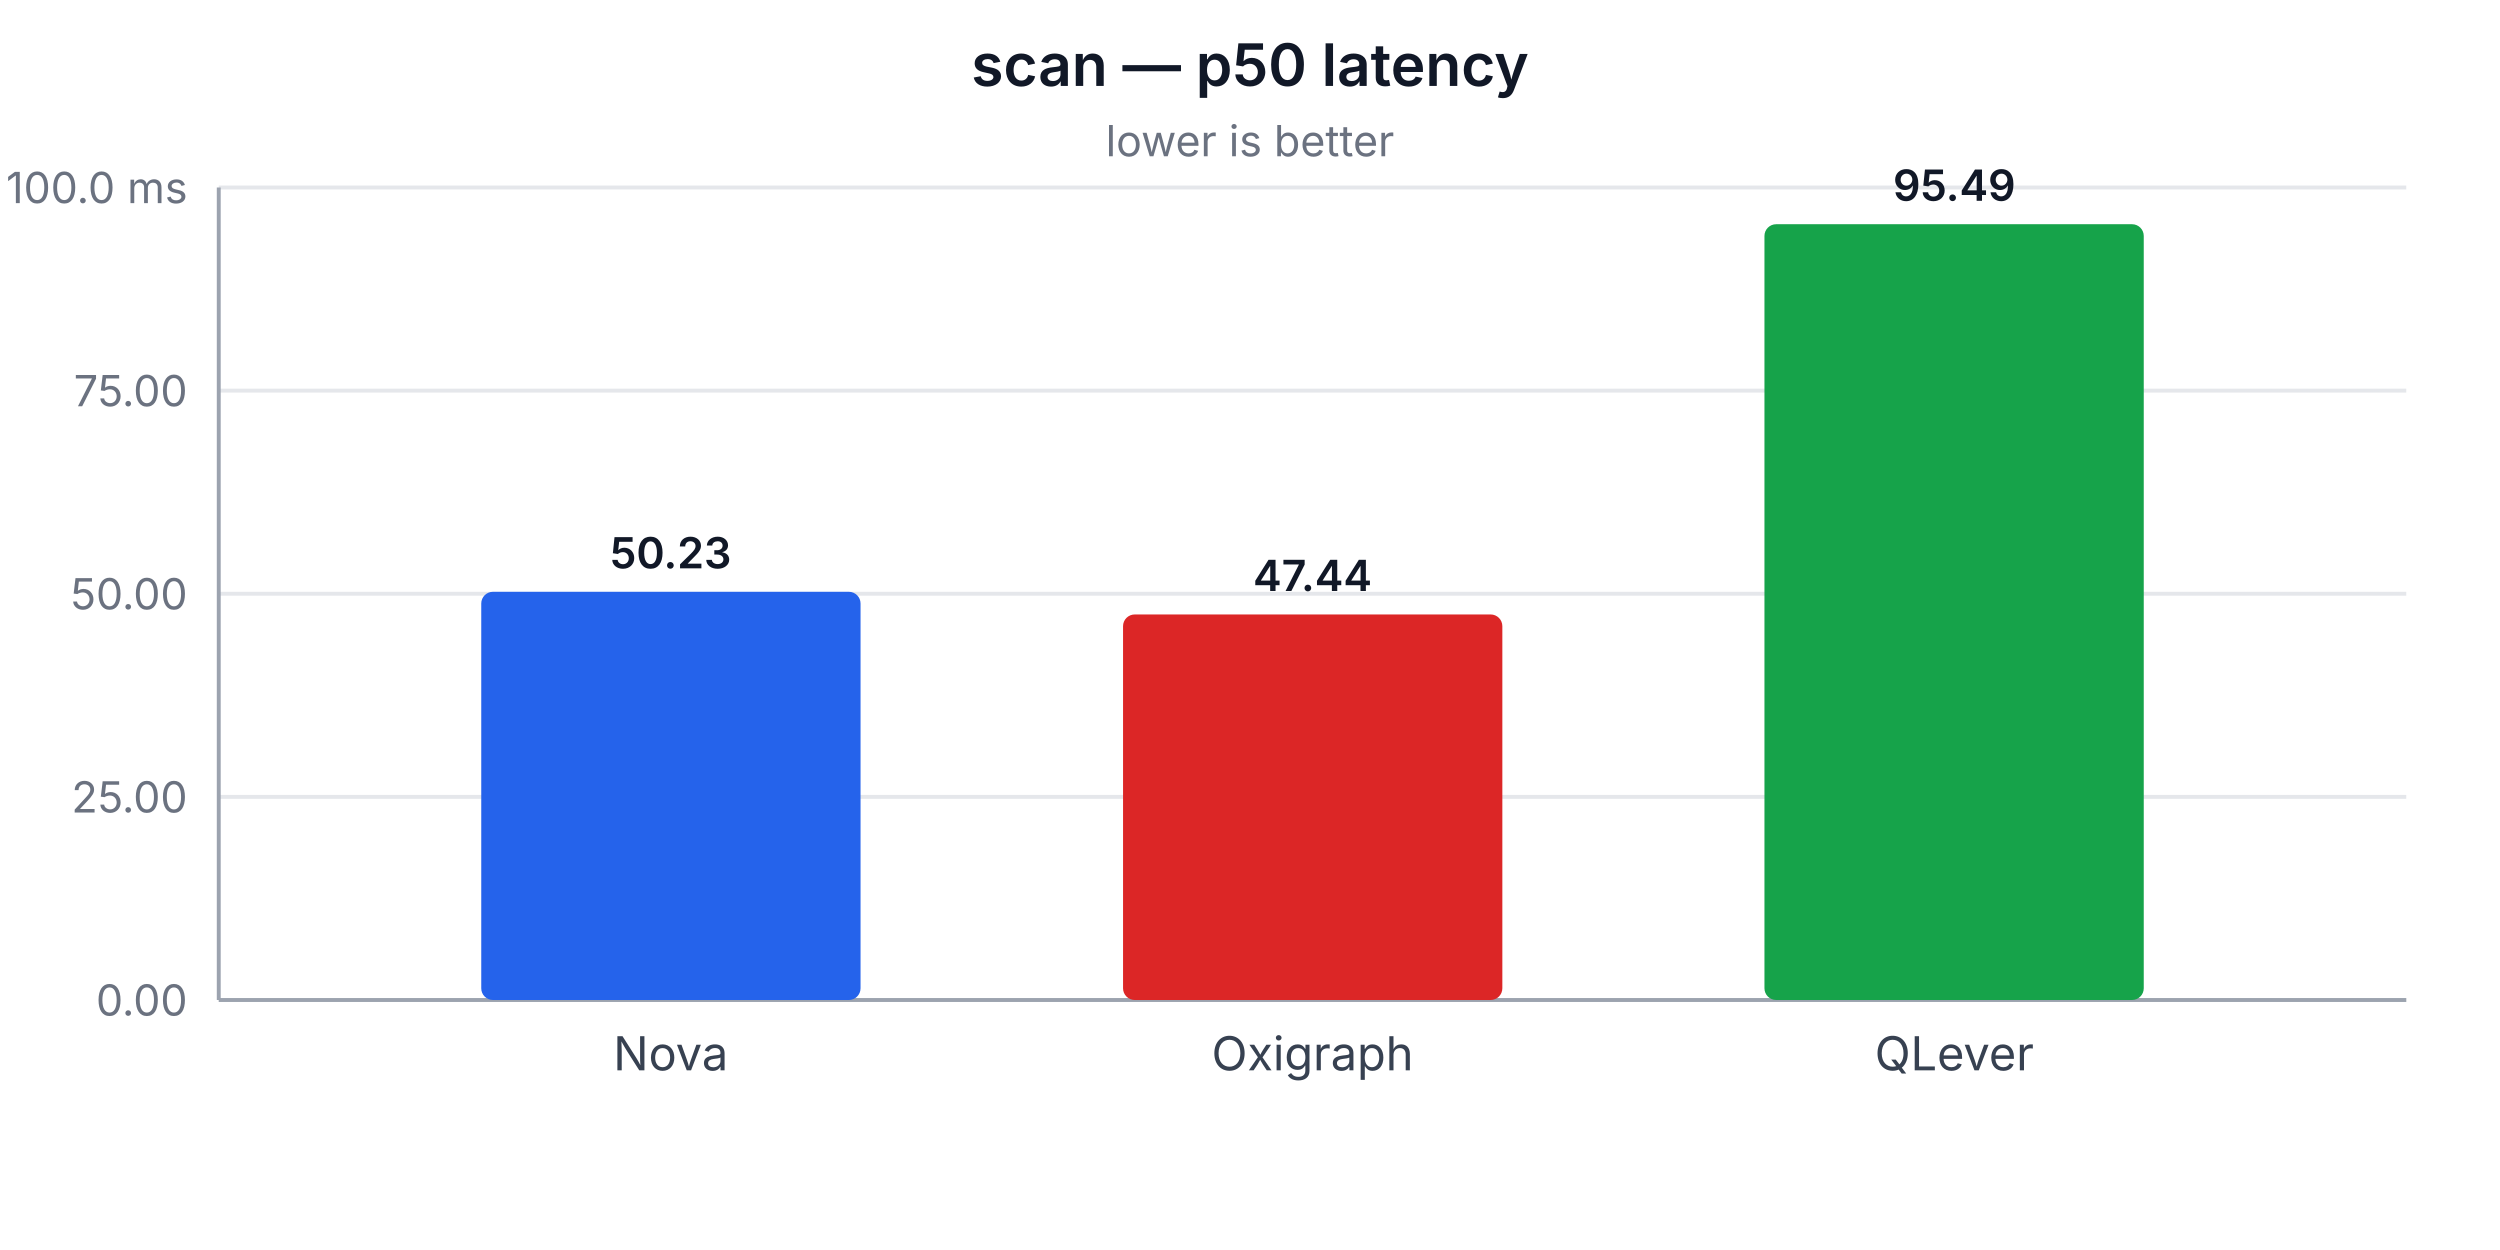
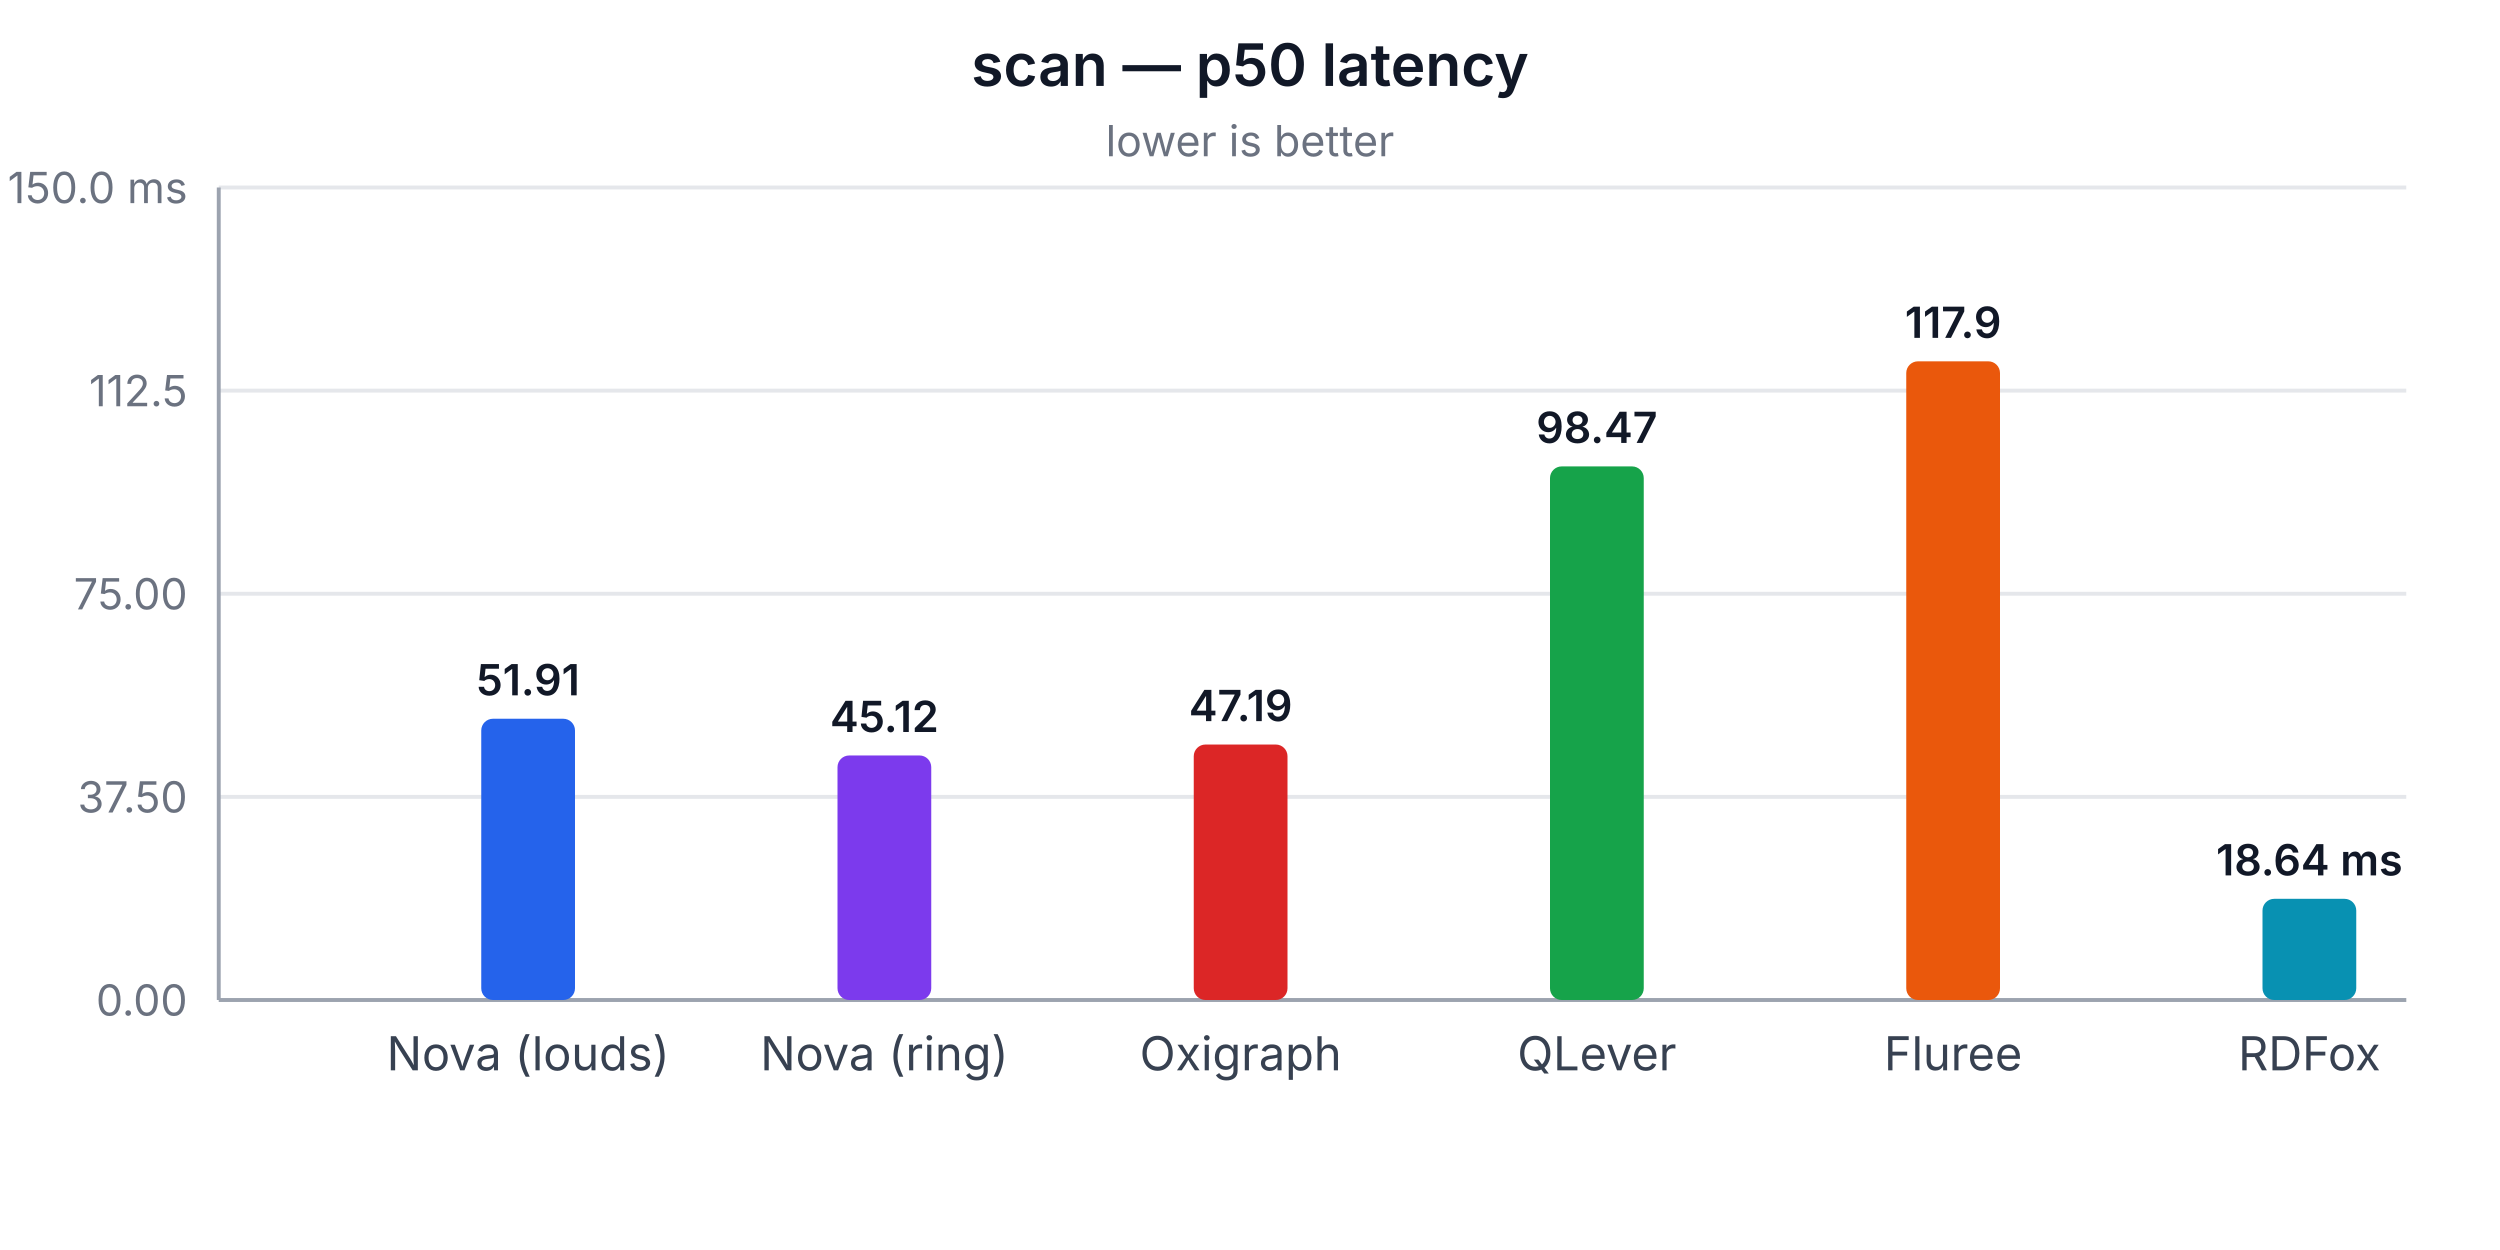
<svg xmlns="http://www.w3.org/2000/svg" width="640" height="320" viewBox="0 0 640 320" role="img" aria-label="scan — p50 latency">
  <style>
  .title { fill: #111827; }
  .muted { fill: #6b7280; }
  .label { fill: #374151; }
  .grid  { stroke: #e5e7eb; stroke-width: 1; }
  .axis  { stroke: #9ca3af; stroke-width: 1; }
  @media (prefers-color-scheme: dark) {
    .title { fill: #f3f4f6; }
    .muted { fill: #9ca3af; }
    .label { fill: #d1d5db; }
    .grid  { stroke: #374151; }
    .axis  { stroke: #6b7280; }
  }
</style>
  <text class="title" x="320.0" y="22" text-anchor="middle" font-family="system-ui, -apple-system, sans-serif" font-size="15" font-weight="600">scan — p50 latency</text>
  <text class="muted" x="320.0" y="40" text-anchor="middle" font-family="system-ui, -apple-system, sans-serif" font-size="11">lower is better</text>
  <line class="grid" x1="56" y1="256.0" x2="616" y2="256.0" />
  <text class="muted" x="48" y="260.0" text-anchor="end" font-family="system-ui, -apple-system, sans-serif" font-size="11">0.00</text>
  <line class="grid" x1="56" y1="204.0" x2="616" y2="204.0" />
-   <text class="muted" x="48" y="208.0" text-anchor="end" font-family="system-ui, -apple-system, sans-serif" font-size="11">25.00</text>
+   <text class="muted" x="48" y="208.0" text-anchor="end" font-family="system-ui, -apple-system, sans-serif" font-size="11">37.50</text>
  <line class="grid" x1="56" y1="152.0" x2="616" y2="152.0" />
-   <text class="muted" x="48" y="156.0" text-anchor="end" font-family="system-ui, -apple-system, sans-serif" font-size="11">50.00</text>
+   <text class="muted" x="48" y="156.0" text-anchor="end" font-family="system-ui, -apple-system, sans-serif" font-size="11">75.00</text>
  <line class="grid" x1="56" y1="100.0" x2="616" y2="100.0" />
-   <text class="muted" x="48" y="104.0" text-anchor="end" font-family="system-ui, -apple-system, sans-serif" font-size="11">75.00</text>
+   <text class="muted" x="48" y="104.0" text-anchor="end" font-family="system-ui, -apple-system, sans-serif" font-size="11">112.5</text>
  <line class="grid" x1="56" y1="48.0" x2="616" y2="48.0" />
-   <text class="muted" x="48" y="52.0" text-anchor="end" font-family="system-ui, -apple-system, sans-serif" font-size="11">100.0 ms</text>
+   <text class="muted" x="48" y="52.0" text-anchor="end" font-family="system-ui, -apple-system, sans-serif" font-size="11">150.0 ms</text>
  <line class="axis" x1="56" y1="48" x2="56" y2="256" />
  <line class="axis" x1="56" y1="256" x2="616" y2="256" />
-   <rect x="123.2" y="151.5" width="97.1" height="104.5" fill="#2563eb" rx="3" />
-   <text class="title" x="171.7" y="145.5" text-anchor="middle" font-family="system-ui, -apple-system, sans-serif" font-size="11" font-weight="600">50.23</text>
-   <text class="label" x="171.7" y="274" text-anchor="middle" font-family="system-ui, -apple-system, sans-serif" font-size="12">Nova</text>
-   <rect x="287.5" y="157.3" width="97.1" height="98.7" fill="#dc2626" rx="3" />
-   <text class="title" x="336.0" y="151.3" text-anchor="middle" font-family="system-ui, -apple-system, sans-serif" font-size="11" font-weight="600">47.44</text>
-   <text class="label" x="336.0" y="274" text-anchor="middle" font-family="system-ui, -apple-system, sans-serif" font-size="12">Oxigraph</text>
-   <rect x="451.7" y="57.4" width="97.1" height="198.6" fill="#16a34a" rx="3" />
-   <text class="title" x="500.3" y="51.4" text-anchor="middle" font-family="system-ui, -apple-system, sans-serif" font-size="11" font-weight="600">95.49</text>
-   <text class="label" x="500.3" y="274" text-anchor="middle" font-family="system-ui, -apple-system, sans-serif" font-size="12">QLever</text>
+   <rect x="123.2" y="184.0" width="24.0" height="72.0" fill="#2563eb" rx="3" />
+   <text class="title" x="135.2" y="178.0" text-anchor="middle" font-family="system-ui, -apple-system, sans-serif" font-size="11" font-weight="600">51.91</text>
+   <text class="label" x="135.2" y="274" text-anchor="middle" font-family="system-ui, -apple-system, sans-serif" font-size="12">Nova (louds)</text>
+   <rect x="214.4" y="193.4" width="24.0" height="62.6" fill="#7c3aed" rx="3" />
+   <text class="title" x="226.4" y="187.4" text-anchor="middle" font-family="system-ui, -apple-system, sans-serif" font-size="11" font-weight="600">45.12</text>
+   <text class="label" x="226.4" y="274" text-anchor="middle" font-family="system-ui, -apple-system, sans-serif" font-size="12">Nova (ring)</text>
+   <rect x="305.6" y="190.6" width="24.0" height="65.4" fill="#dc2626" rx="3" />
+   <text class="title" x="317.6" y="184.6" text-anchor="middle" font-family="system-ui, -apple-system, sans-serif" font-size="11" font-weight="600">47.19</text>
+   <text class="label" x="317.6" y="274" text-anchor="middle" font-family="system-ui, -apple-system, sans-serif" font-size="12">Oxigraph</text>
+   <rect x="396.8" y="119.4" width="24.0" height="136.6" fill="#16a34a" rx="3" />
+   <text class="title" x="408.8" y="113.4" text-anchor="middle" font-family="system-ui, -apple-system, sans-serif" font-size="11" font-weight="600">98.47</text>
+   <text class="label" x="408.8" y="274" text-anchor="middle" font-family="system-ui, -apple-system, sans-serif" font-size="12">QLever</text>
+   <rect x="488.0" y="92.5" width="24.0" height="163.5" fill="#ea580c" rx="3" />
+   <text class="title" x="500.0" y="86.5" text-anchor="middle" font-family="system-ui, -apple-system, sans-serif" font-size="11" font-weight="600">117.9</text>
+   <text class="label" x="500.0" y="274" text-anchor="middle" font-family="system-ui, -apple-system, sans-serif" font-size="12">Fluree</text>
+   <rect x="579.2" y="230.1" width="24.0" height="25.9" fill="#0891b2" rx="3" />
+   <text class="title" x="591.2" y="224.1" text-anchor="middle" font-family="system-ui, -apple-system, sans-serif" font-size="11" font-weight="600">18.64 ms</text>
+   <text class="label" x="591.2" y="274" text-anchor="middle" font-family="system-ui, -apple-system, sans-serif" font-size="12">RDFox</text>
</svg>
